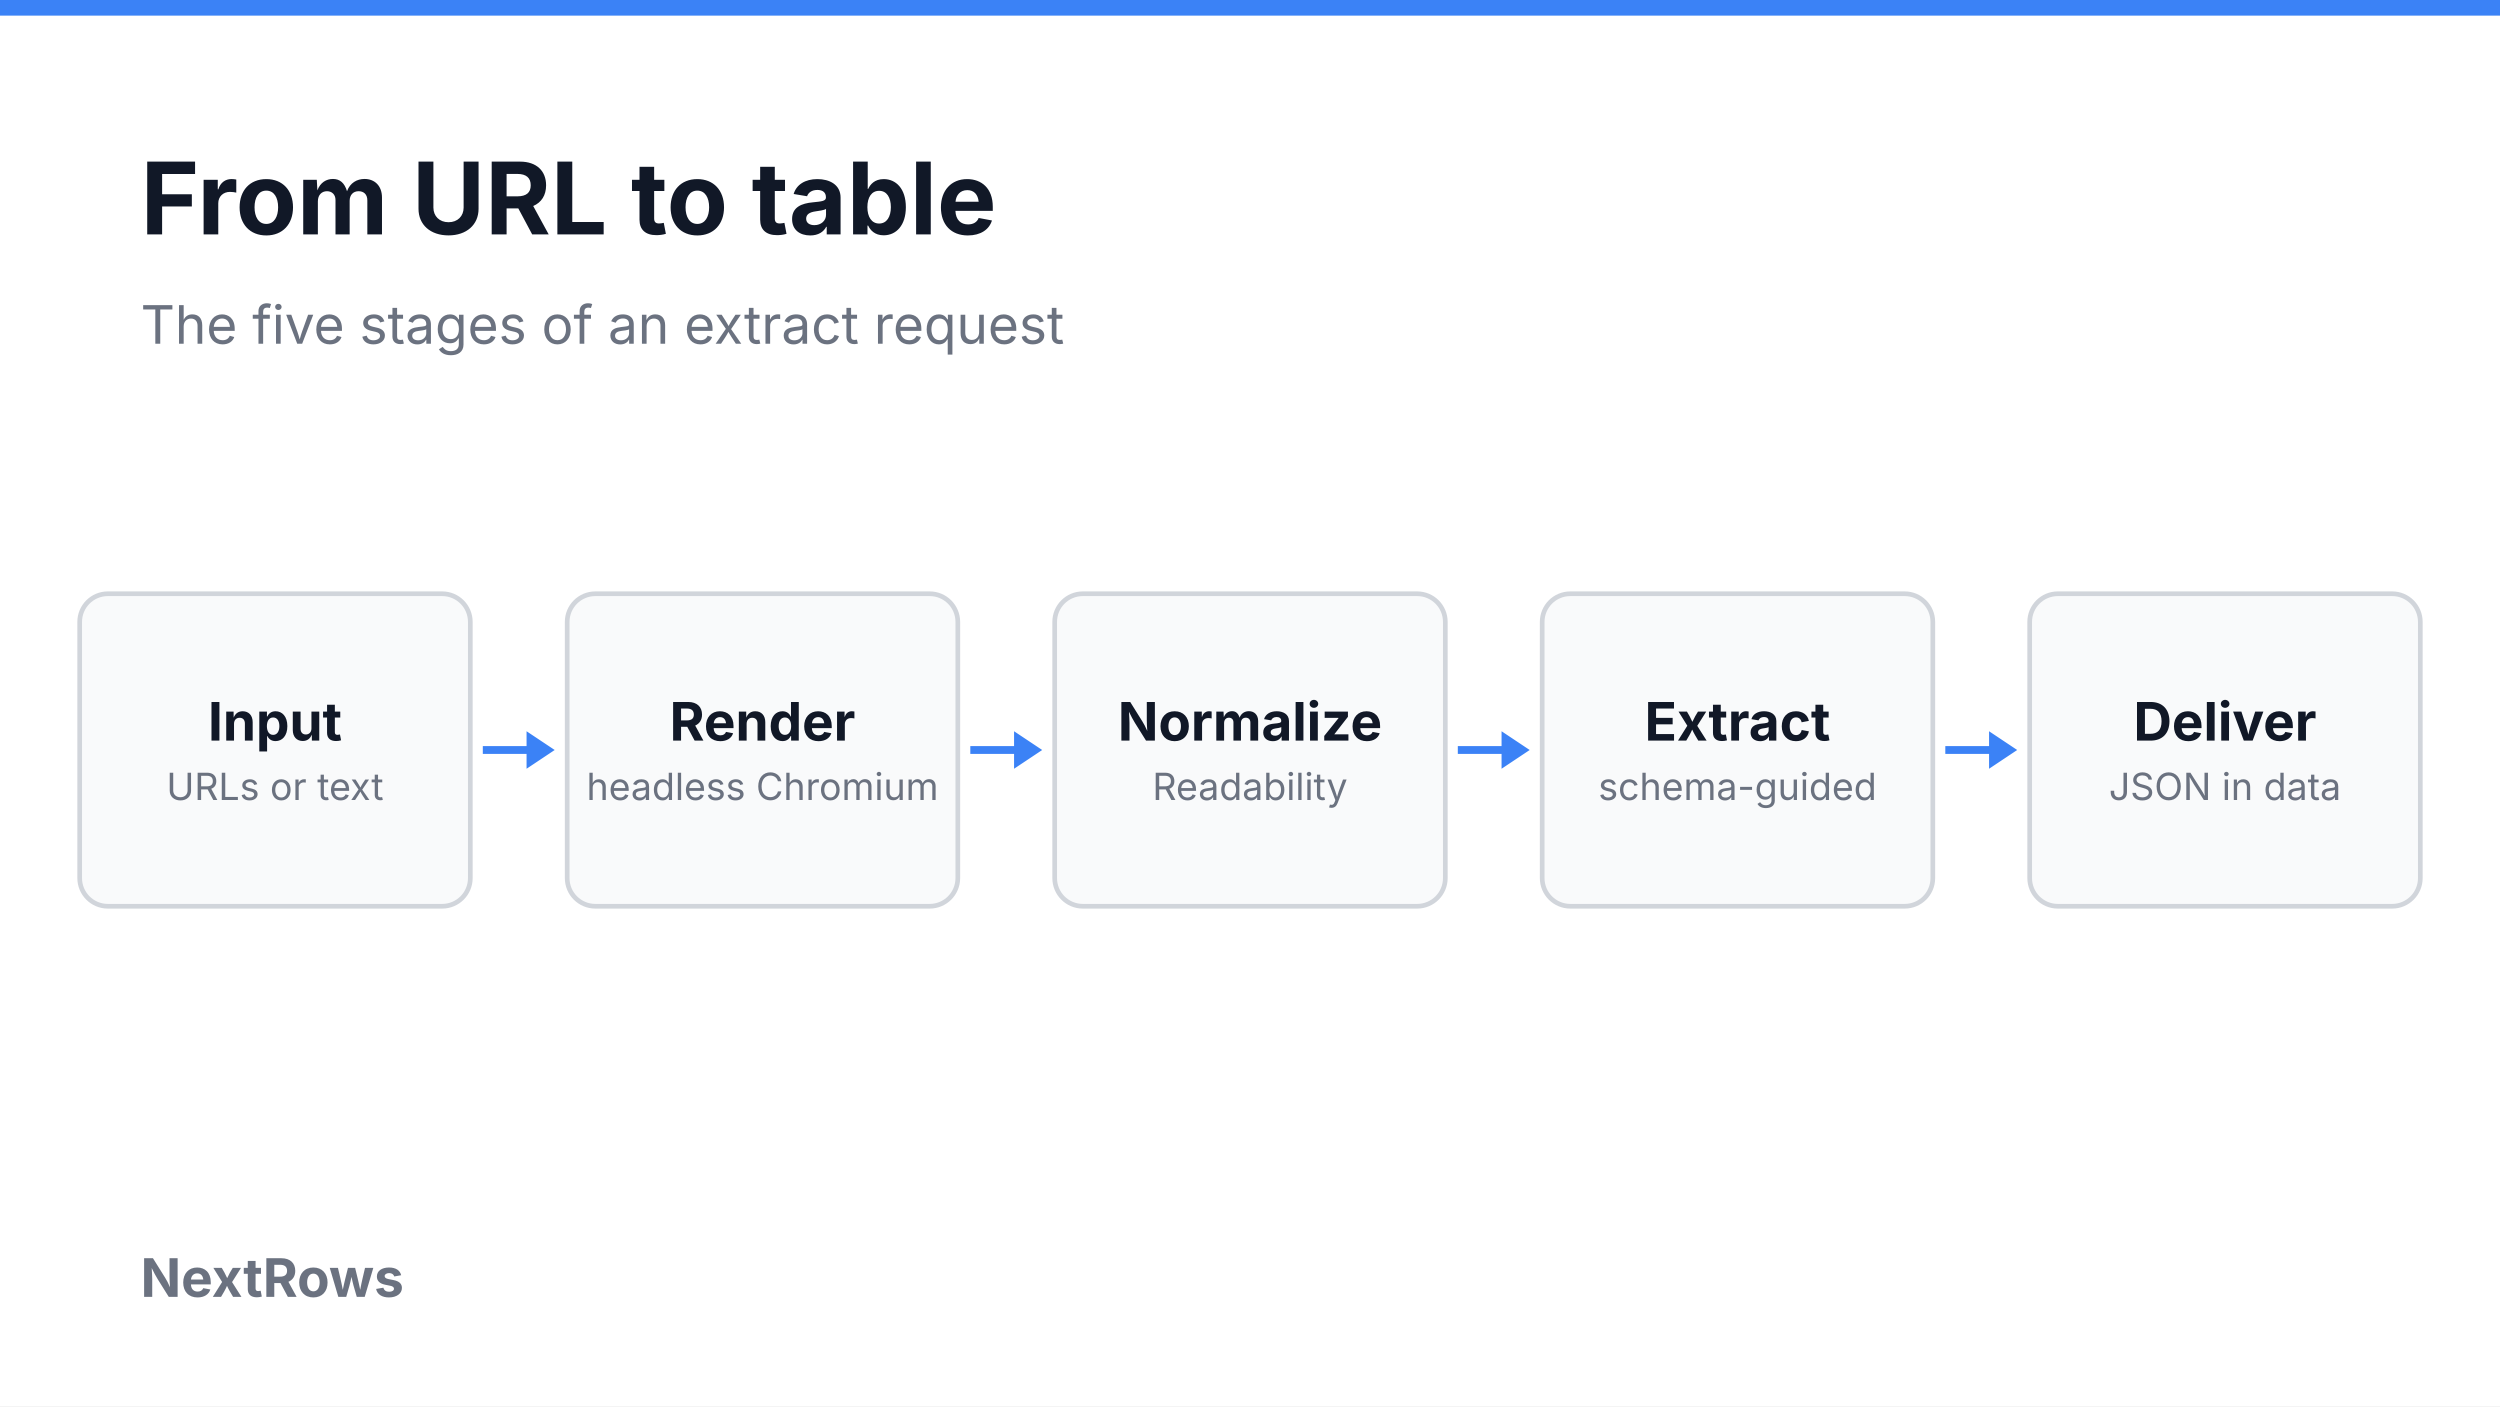
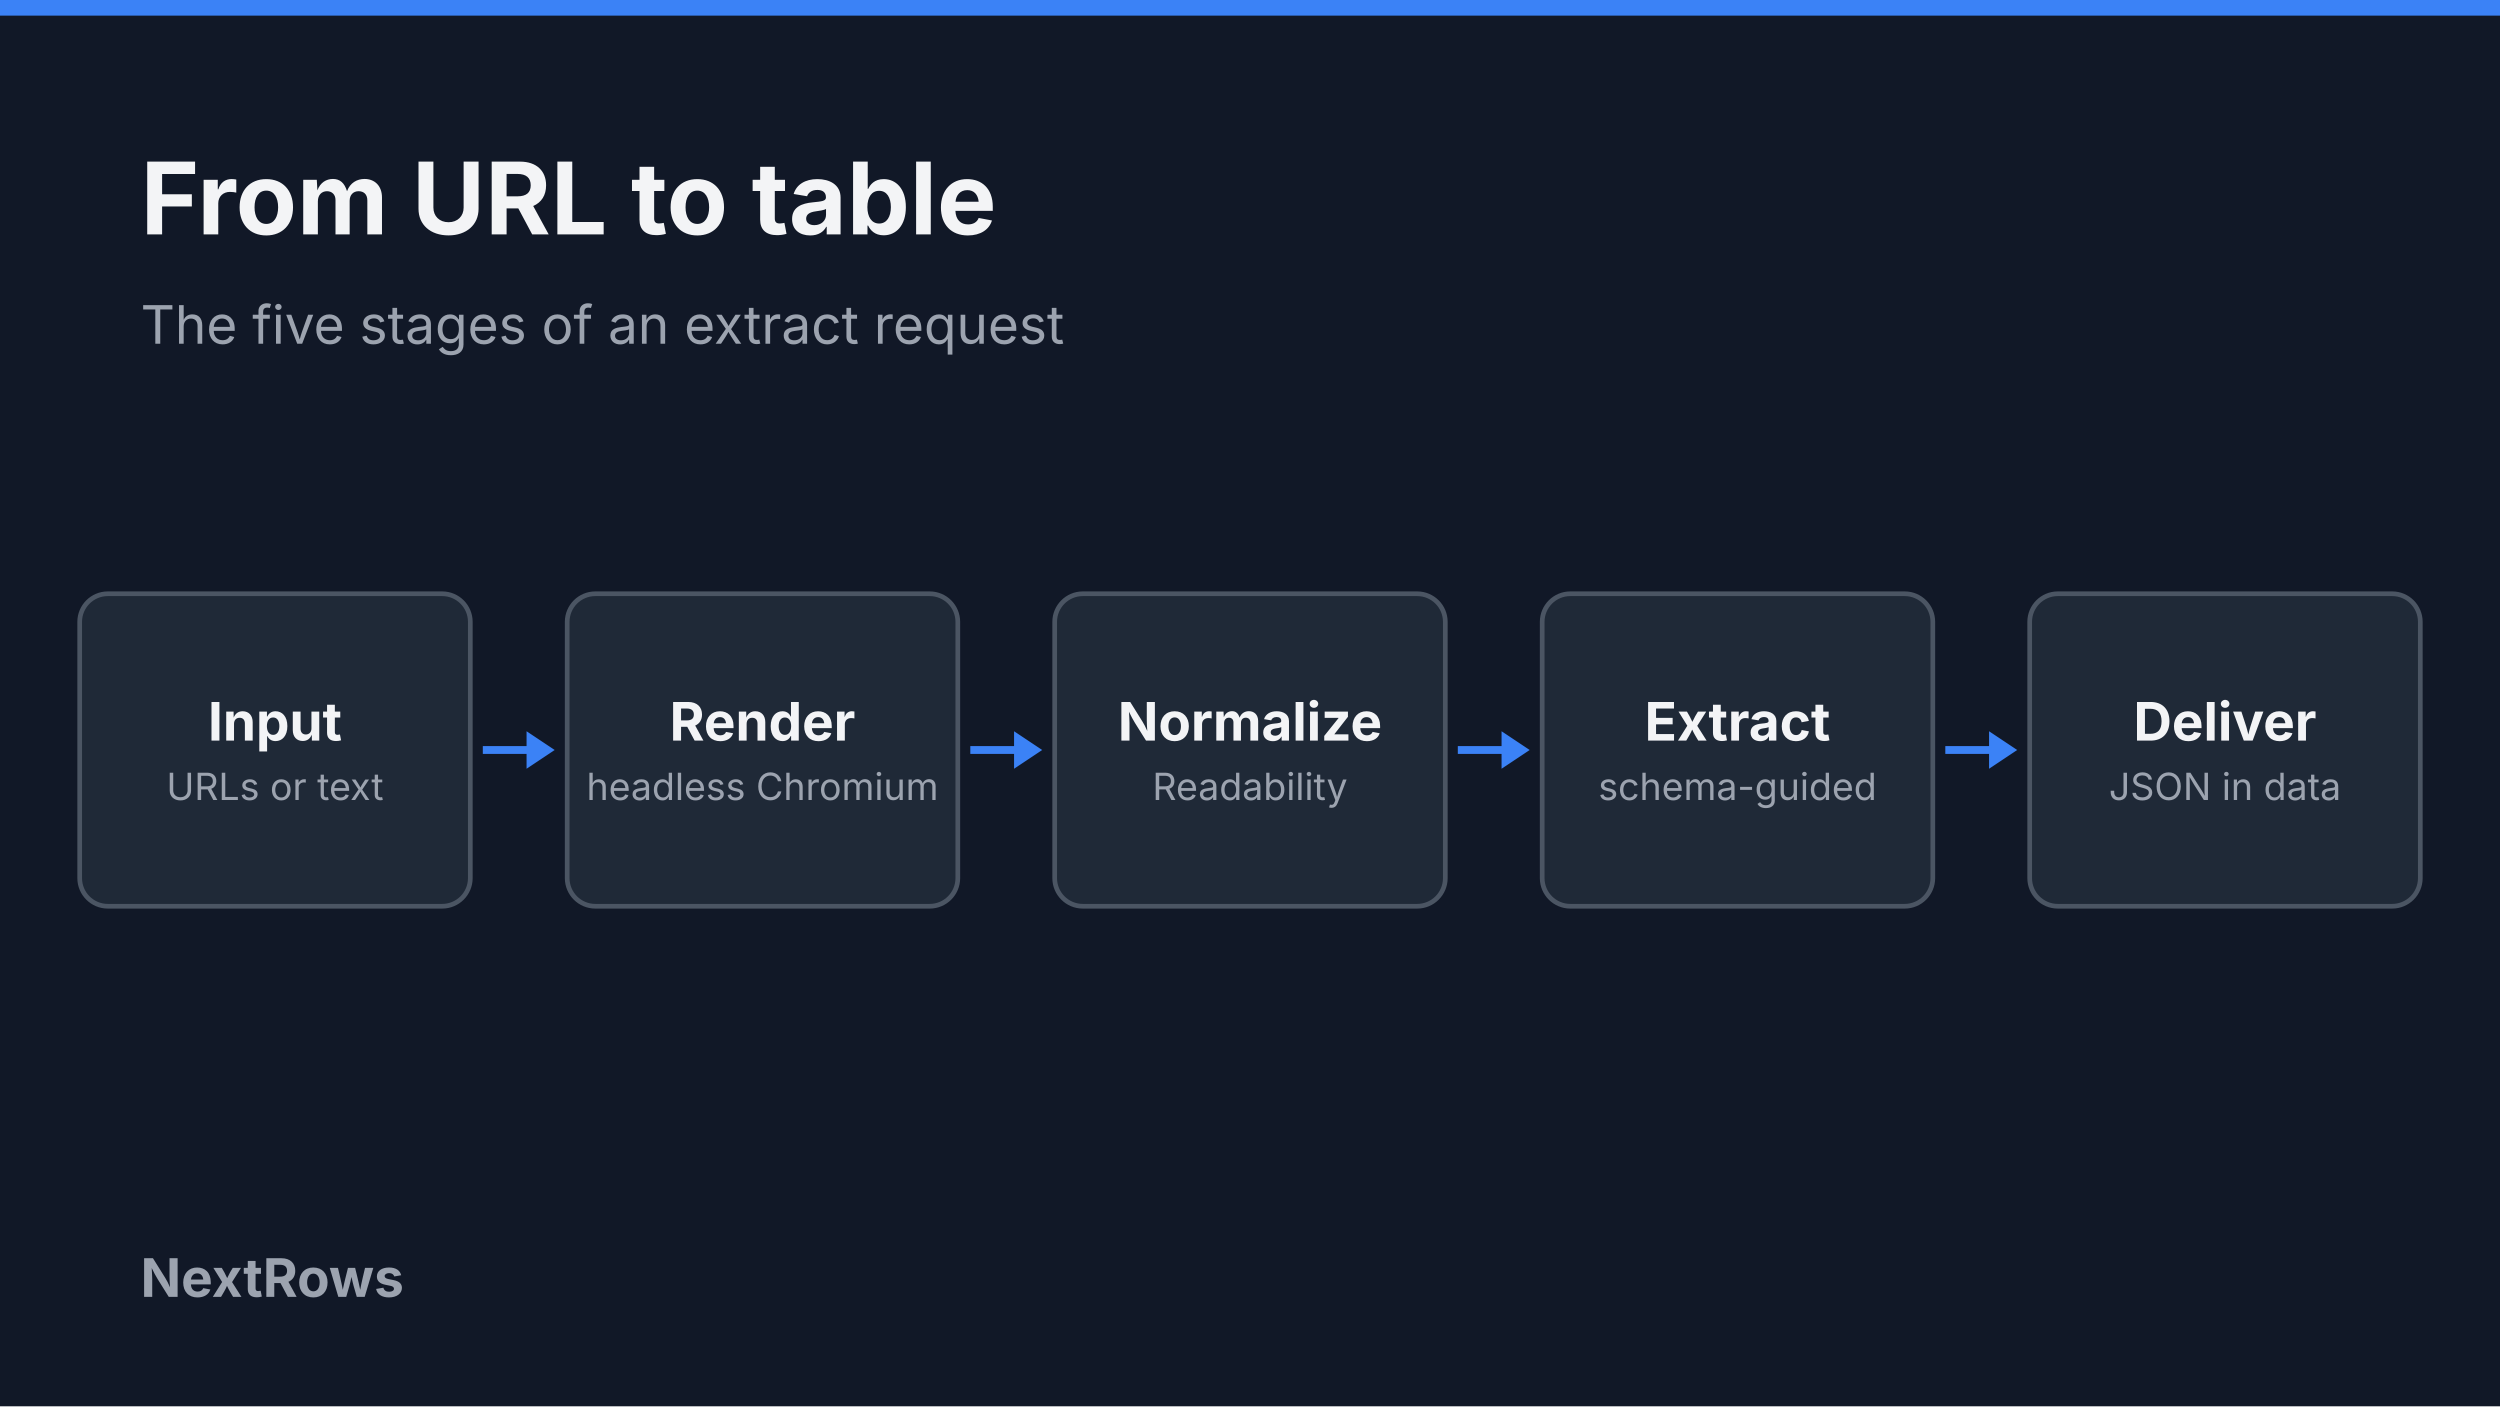
<svg xmlns="http://www.w3.org/2000/svg" viewBox="0 0 1600 900" width="1600" height="900">
-   <rect width="1600" height="900" fill="#ffffff" />
+   <rect width="1600" height="900" fill="#111827" />
  <rect width="1600" height="10" fill="#3b82f6" />
-   <text x="90" y="150" font-family="Inter, Helvetica, Arial, sans-serif" font-size="64" font-weight="700" fill="#111827" text-anchor="start">From URL to table</text>
-   <text x="90" y="220" font-family="Inter, Helvetica, Arial, sans-serif" font-size="34" font-weight="400" fill="#6b7280" text-anchor="start">The five stages of an extract request</text>
-   <text x="90" y="830" font-family="Inter, Helvetica, Arial, sans-serif" font-size="34" font-weight="700" fill="#6b7280" text-anchor="start">NextRows</text>
-   <rect x="51" y="380" width="250" height="200" rx="18" fill="#f9fafb" stroke="#d1d5db" stroke-width="3" />
-   <text x="176.0" y="474.0" font-family="Inter, Helvetica, Arial, sans-serif" font-size="34" font-weight="700" fill="#111827" text-anchor="middle">Input</text>
-   <text x="176.0" y="512.0" font-family="Inter, Helvetica, Arial, sans-serif" font-size="24" font-weight="400" fill="#6b7280" text-anchor="middle">URLs or text</text>
+   <text x="90" y="150" font-family="Inter, Helvetica, Arial, sans-serif" font-size="64" font-weight="700" fill="#f3f4f6" text-anchor="start">From URL to table</text>
+   <text x="90" y="220" font-family="Inter, Helvetica, Arial, sans-serif" font-size="34" font-weight="400" fill="#9ca3af" text-anchor="start">The five stages of an extract request</text>
+   <text x="90" y="830" font-family="Inter, Helvetica, Arial, sans-serif" font-size="34" font-weight="700" fill="#9ca3af" text-anchor="start">NextRows</text>
+   <rect x="51" y="380" width="250" height="200" rx="18" fill="#1f2937" stroke="#4b5563" stroke-width="3" />
+   <text x="176.0" y="474.0" font-family="Inter, Helvetica, Arial, sans-serif" font-size="34" font-weight="700" fill="#f3f4f6" text-anchor="middle">Input</text>
+   <text x="176.0" y="512.0" font-family="Inter, Helvetica, Arial, sans-serif" font-size="24" font-weight="400" fill="#9ca3af" text-anchor="middle">URLs or text</text>
  <line x1="309" y1="480" x2="341" y2="480" stroke="#3b82f6" stroke-width="5" />
  <polygon points="355,480 337,468 337,492" fill="#3b82f6" />
-   <rect x="363" y="380" width="250" height="200" rx="18" fill="#f9fafb" stroke="#d1d5db" stroke-width="3" />
-   <text x="488.0" y="474.0" font-family="Inter, Helvetica, Arial, sans-serif" font-size="34" font-weight="700" fill="#111827" text-anchor="middle">Render</text>
-   <text x="488.0" y="512.0" font-family="Inter, Helvetica, Arial, sans-serif" font-size="24" font-weight="400" fill="#6b7280" text-anchor="middle">headless Chromium</text>
+   <rect x="363" y="380" width="250" height="200" rx="18" fill="#1f2937" stroke="#4b5563" stroke-width="3" />
+   <text x="488.0" y="474.0" font-family="Inter, Helvetica, Arial, sans-serif" font-size="34" font-weight="700" fill="#f3f4f6" text-anchor="middle">Render</text>
+   <text x="488.0" y="512.0" font-family="Inter, Helvetica, Arial, sans-serif" font-size="24" font-weight="400" fill="#9ca3af" text-anchor="middle">headless Chromium</text>
  <line x1="621" y1="480" x2="653" y2="480" stroke="#3b82f6" stroke-width="5" />
  <polygon points="667,480 649,468 649,492" fill="#3b82f6" />
-   <rect x="675" y="380" width="250" height="200" rx="18" fill="#f9fafb" stroke="#d1d5db" stroke-width="3" />
-   <text x="800.0" y="474.0" font-family="Inter, Helvetica, Arial, sans-serif" font-size="34" font-weight="700" fill="#111827" text-anchor="middle">Normalize</text>
-   <text x="800.0" y="512.0" font-family="Inter, Helvetica, Arial, sans-serif" font-size="24" font-weight="400" fill="#6b7280" text-anchor="middle">Readability</text>
+   <rect x="675" y="380" width="250" height="200" rx="18" fill="#1f2937" stroke="#4b5563" stroke-width="3" />
+   <text x="800.0" y="474.0" font-family="Inter, Helvetica, Arial, sans-serif" font-size="34" font-weight="700" fill="#f3f4f6" text-anchor="middle">Normalize</text>
+   <text x="800.0" y="512.0" font-family="Inter, Helvetica, Arial, sans-serif" font-size="24" font-weight="400" fill="#9ca3af" text-anchor="middle">Readability</text>
  <line x1="933" y1="480" x2="965" y2="480" stroke="#3b82f6" stroke-width="5" />
  <polygon points="979,480 961,468 961,492" fill="#3b82f6" />
-   <rect x="987" y="380" width="250" height="200" rx="18" fill="#f9fafb" stroke="#d1d5db" stroke-width="3" />
-   <text x="1112.0" y="474.0" font-family="Inter, Helvetica, Arial, sans-serif" font-size="34" font-weight="700" fill="#111827" text-anchor="middle">Extract</text>
-   <text x="1112.0" y="512.0" font-family="Inter, Helvetica, Arial, sans-serif" font-size="24" font-weight="400" fill="#6b7280" text-anchor="middle">schema-guided</text>
+   <rect x="987" y="380" width="250" height="200" rx="18" fill="#1f2937" stroke="#4b5563" stroke-width="3" />
+   <text x="1112.0" y="474.0" font-family="Inter, Helvetica, Arial, sans-serif" font-size="34" font-weight="700" fill="#f3f4f6" text-anchor="middle">Extract</text>
+   <text x="1112.0" y="512.0" font-family="Inter, Helvetica, Arial, sans-serif" font-size="24" font-weight="400" fill="#9ca3af" text-anchor="middle">schema-guided</text>
  <line x1="1245" y1="480" x2="1277" y2="480" stroke="#3b82f6" stroke-width="5" />
  <polygon points="1291,480 1273,468 1273,492" fill="#3b82f6" />
-   <rect x="1299" y="380" width="250" height="200" rx="18" fill="#f9fafb" stroke="#d1d5db" stroke-width="3" />
-   <text x="1424.0" y="474.0" font-family="Inter, Helvetica, Arial, sans-serif" font-size="34" font-weight="700" fill="#111827" text-anchor="middle">Deliver</text>
-   <text x="1424.0" y="512.0" font-family="Inter, Helvetica, Arial, sans-serif" font-size="24" font-weight="400" fill="#6b7280" text-anchor="middle">JSON in data</text>
+   <rect x="1299" y="380" width="250" height="200" rx="18" fill="#1f2937" stroke="#4b5563" stroke-width="3" />
+   <text x="1424.0" y="474.0" font-family="Inter, Helvetica, Arial, sans-serif" font-size="34" font-weight="700" fill="#f3f4f6" text-anchor="middle">Deliver</text>
+   <text x="1424.0" y="512.0" font-family="Inter, Helvetica, Arial, sans-serif" font-size="24" font-weight="400" fill="#9ca3af" text-anchor="middle">JSON in data</text>
</svg>
